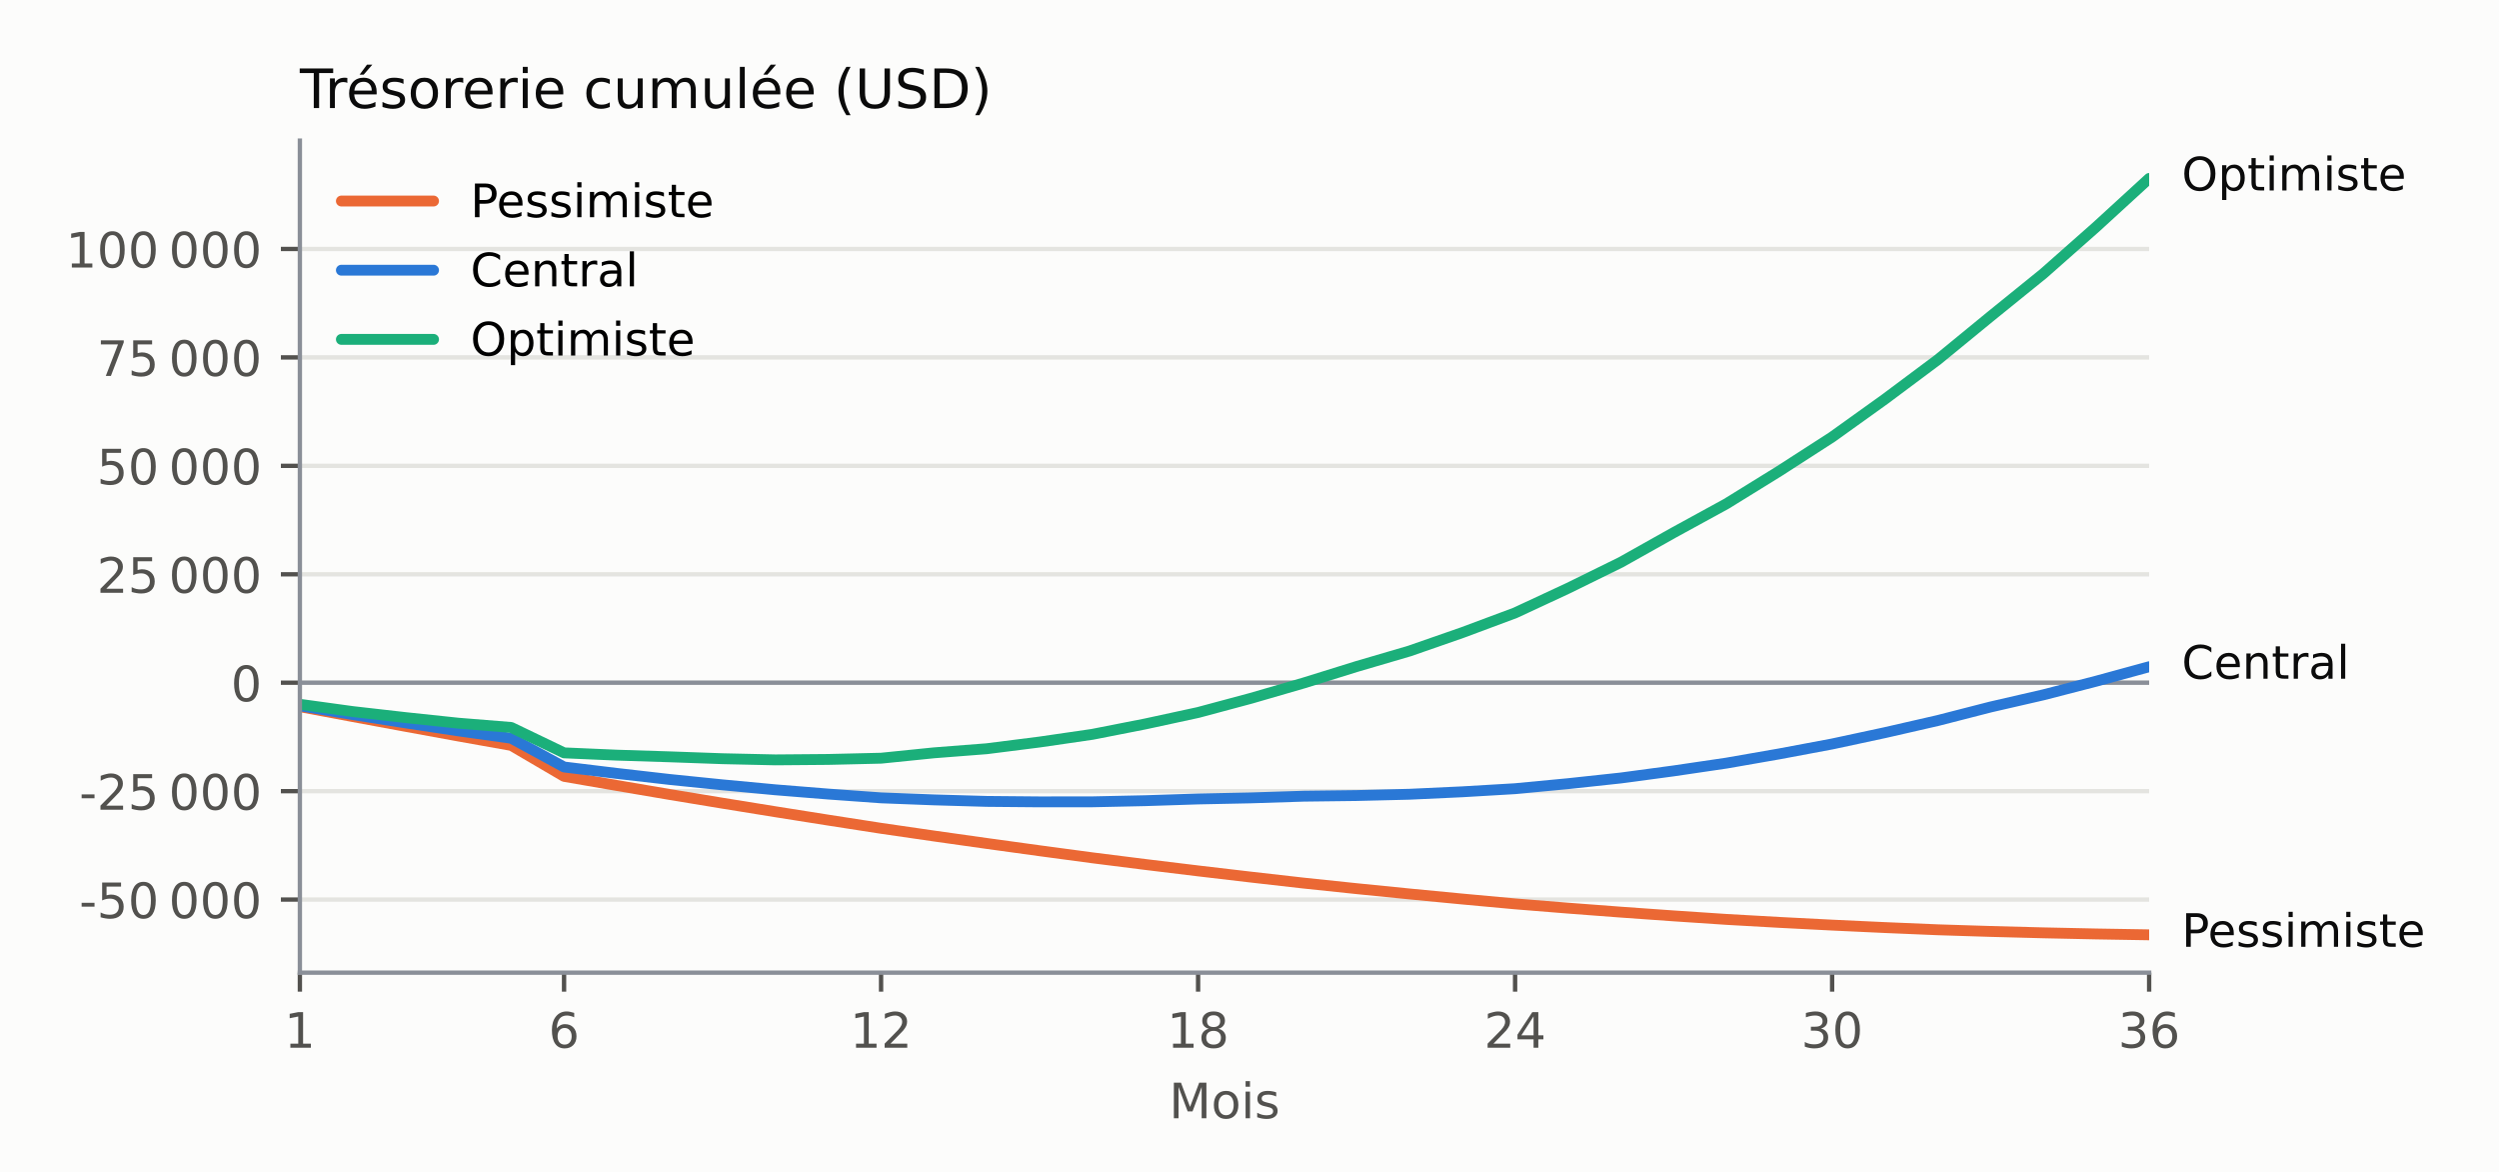
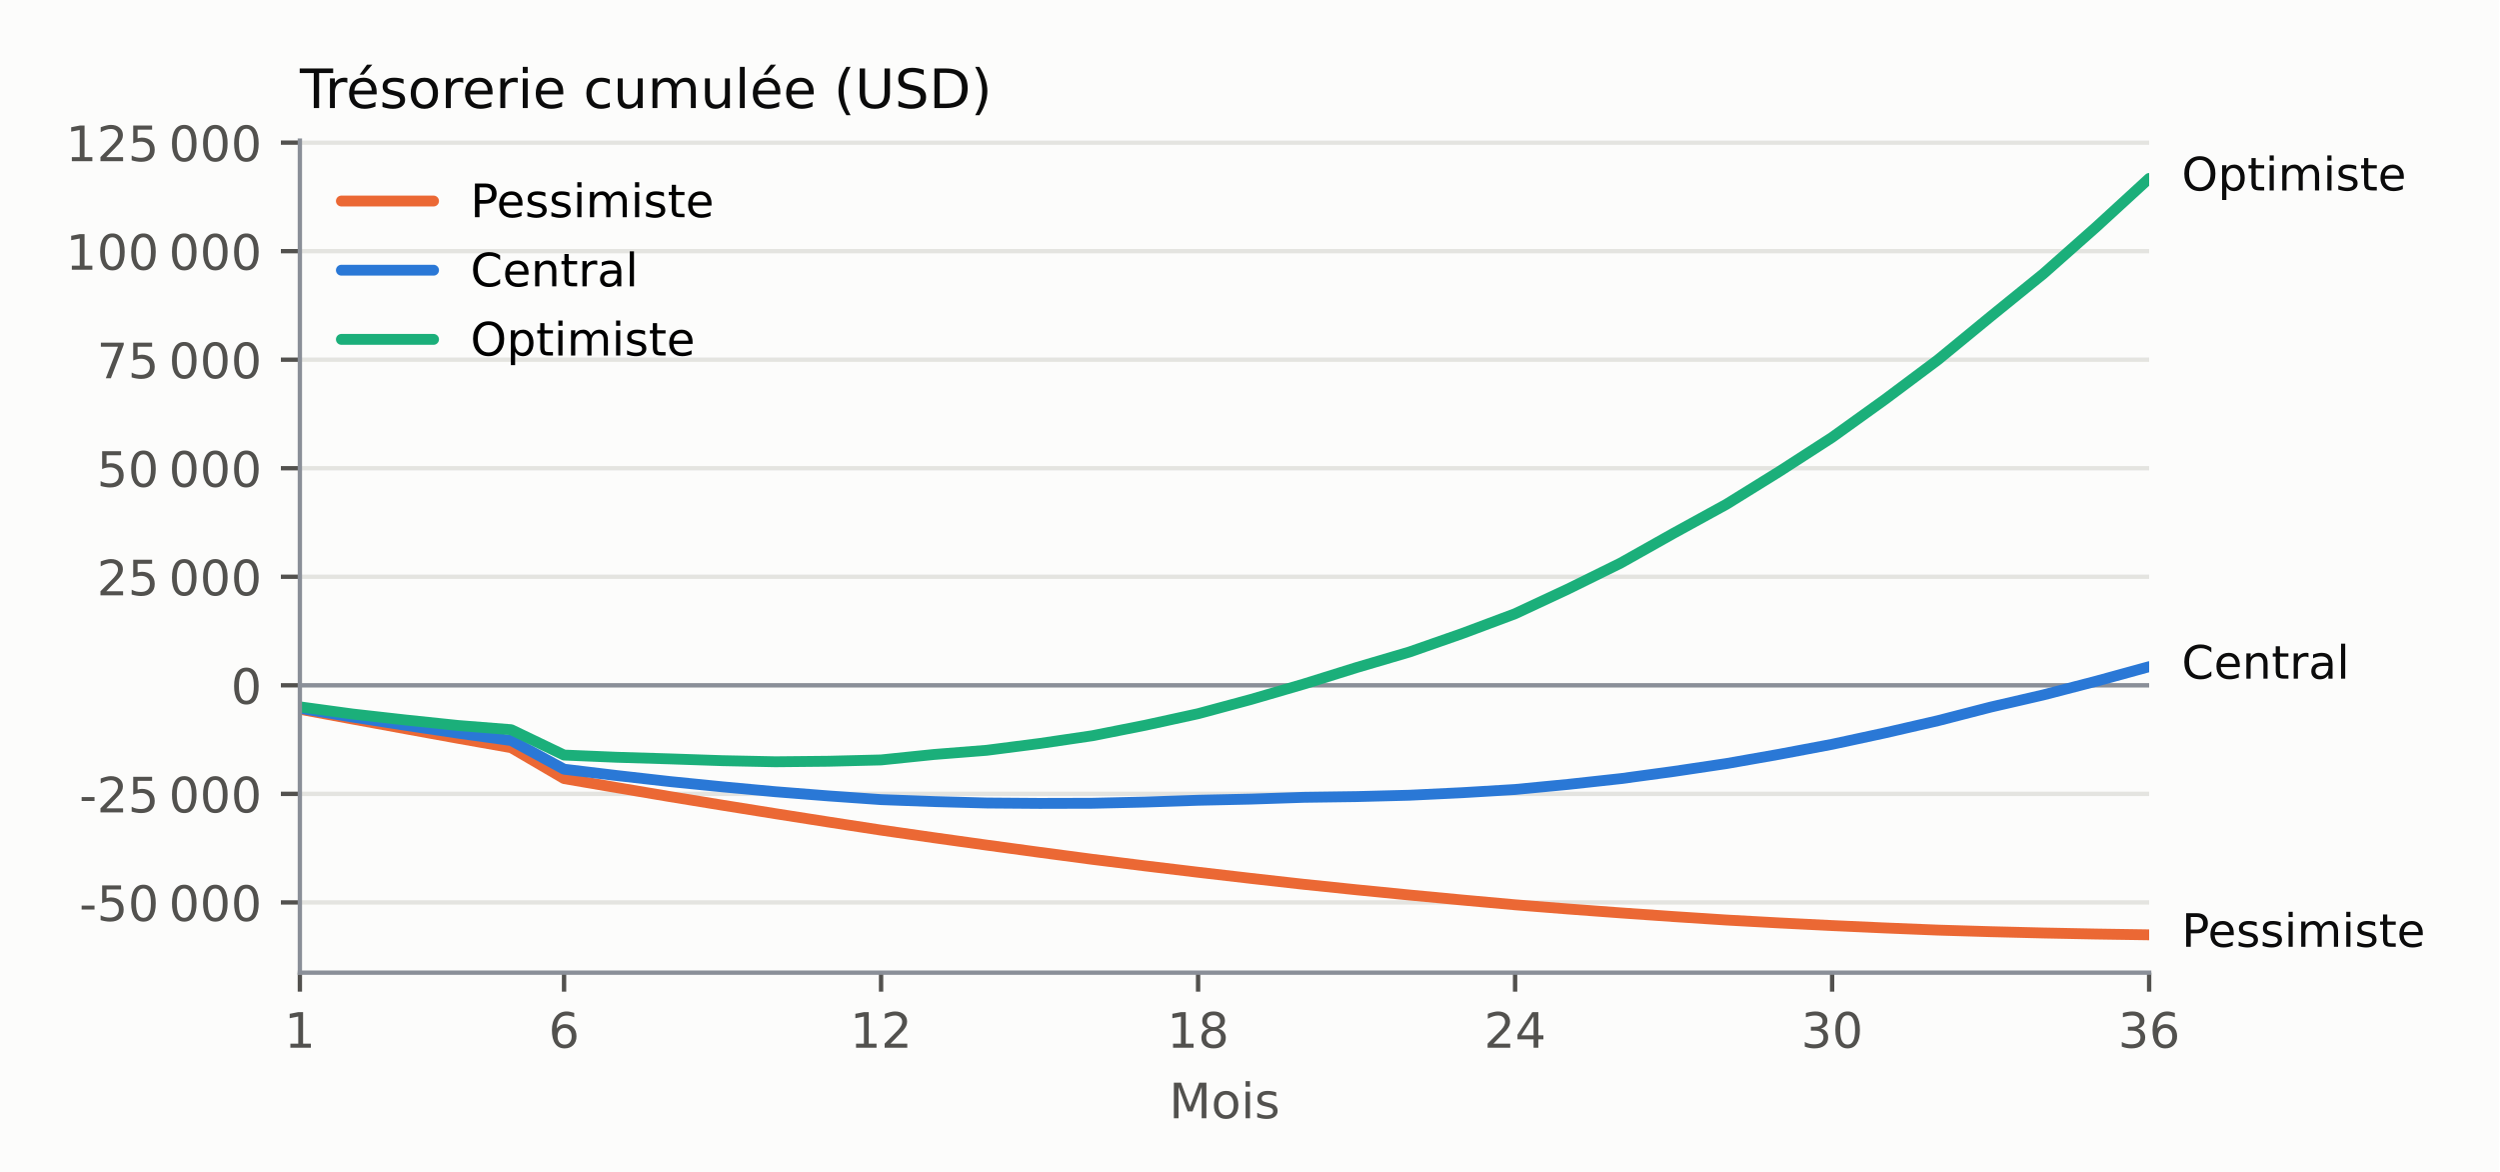
<svg xmlns="http://www.w3.org/2000/svg" xmlns:xlink="http://www.w3.org/1999/xlink" width="460.8pt" height="216pt" viewBox="0 0 460.8 216" version="1.1">
  <defs>
    <style type="text/css">*{stroke-linejoin: round; stroke-linecap: butt}</style>
  </defs>
  <g id="figure_1">
    <g id="patch_1">
      <path d="M 0 216  L 460.8 216  L 460.8 0  L 0 0  z " style="fill: #fcfcfb" />
    </g>
    <g id="axes_1">
      <g id="patch_2">
        <path d="M 55.296 179.28  L 396.288 179.28  L 396.288 25.92  L 55.296 25.92  z " style="fill: #fcfcfb" />
      </g>
      <g id="matplotlib.axis_1">
        <g id="xtick_1">
          <g id="line2d_1">
            <defs>
-               <path id="m5f13e2a391" d="M 0 0  L 0 3.5  " style="stroke: #52514e; stroke-width: 0.8" />
+               <path id="mcc9f539a9d" d="M 0 0  L 0 3.5  " style="stroke: #52514e; stroke-width: 0.8" />
            </defs>
            <g>
-               <use xlink:href="#m5f13e2a391" x="55.296" y="179.28" style="fill: #52514e; stroke: #52514e; stroke-width: 0.8" />
+               <use xlink:href="#mcc9f539a9d" x="55.296" y="179.28" style="fill: #52514e; stroke: #52514e; stroke-width: 0.8" />
            </g>
          </g>
          <g id="text_1">
            <text style="font-size: 9px; font-family: 'DejaVu Sans'; text-anchor: middle; fill: #52514e" x="55.296" y="193.118" transform="rotate(-0 55.296 193.1179)">1</text>
          </g>
        </g>
        <g id="xtick_2">
          <g id="line2d_2">
            <g>
-               <use xlink:href="#m5f13e2a391" x="104.009" y="179.28" style="fill: #52514e; stroke: #52514e; stroke-width: 0.8" />
+               <use xlink:href="#mcc9f539a9d" x="104.009" y="179.28" style="fill: #52514e; stroke: #52514e; stroke-width: 0.8" />
            </g>
          </g>
          <g id="text_2">
            <text style="font-size: 9px; font-family: 'DejaVu Sans'; text-anchor: middle; fill: #52514e" x="104.009" y="193.118" transform="rotate(-0 104.0091 193.1179)">6</text>
          </g>
        </g>
        <g id="xtick_3">
          <g id="line2d_3">
            <g>
-               <use xlink:href="#m5f13e2a391" x="162.465" y="179.28" style="fill: #52514e; stroke: #52514e; stroke-width: 0.8" />
+               <use xlink:href="#mcc9f539a9d" x="162.465" y="179.28" style="fill: #52514e; stroke: #52514e; stroke-width: 0.8" />
            </g>
          </g>
          <g id="text_3">
            <text style="font-size: 9px; font-family: 'DejaVu Sans'; text-anchor: middle; fill: #52514e" x="162.465" y="193.118" transform="rotate(-0 162.4649 193.1179)">12</text>
          </g>
        </g>
        <g id="xtick_4">
          <g id="line2d_4">
            <g>
-               <use xlink:href="#m5f13e2a391" x="220.921" y="179.28" style="fill: #52514e; stroke: #52514e; stroke-width: 0.8" />
+               <use xlink:href="#mcc9f539a9d" x="220.921" y="179.28" style="fill: #52514e; stroke: #52514e; stroke-width: 0.8" />
            </g>
          </g>
          <g id="text_4">
            <text style="font-size: 9px; font-family: 'DejaVu Sans'; text-anchor: middle; fill: #52514e" x="220.921" y="193.118" transform="rotate(-0 220.9207 193.1179)">18</text>
          </g>
        </g>
        <g id="xtick_5">
          <g id="line2d_5">
            <g>
-               <use xlink:href="#m5f13e2a391" x="279.376" y="179.28" style="fill: #52514e; stroke: #52514e; stroke-width: 0.8" />
+               <use xlink:href="#mcc9f539a9d" x="279.376" y="179.28" style="fill: #52514e; stroke: #52514e; stroke-width: 0.8" />
            </g>
          </g>
          <g id="text_5">
            <text style="font-size: 9px; font-family: 'DejaVu Sans'; text-anchor: middle; fill: #52514e" x="279.376" y="193.118" transform="rotate(-0 279.3765 193.1179)">24</text>
          </g>
        </g>
        <g id="xtick_6">
          <g id="line2d_6">
            <g>
-               <use xlink:href="#m5f13e2a391" x="337.832" y="179.28" style="fill: #52514e; stroke: #52514e; stroke-width: 0.8" />
+               <use xlink:href="#mcc9f539a9d" x="337.832" y="179.28" style="fill: #52514e; stroke: #52514e; stroke-width: 0.8" />
            </g>
          </g>
          <g id="text_6">
            <text style="font-size: 9px; font-family: 'DejaVu Sans'; text-anchor: middle; fill: #52514e" x="337.832" y="193.118" transform="rotate(-0 337.8322 193.1179)">30</text>
          </g>
        </g>
        <g id="xtick_7">
          <g id="line2d_7">
            <g>
-               <use xlink:href="#m5f13e2a391" x="396.288" y="179.28" style="fill: #52514e; stroke: #52514e; stroke-width: 0.8" />
+               <use xlink:href="#mcc9f539a9d" x="396.288" y="179.28" style="fill: #52514e; stroke: #52514e; stroke-width: 0.8" />
            </g>
          </g>
          <g id="text_7">
            <text style="font-size: 9px; font-family: 'DejaVu Sans'; text-anchor: middle; fill: #52514e" x="396.288" y="193.118" transform="rotate(-0 396.288 193.1179)">36</text>
          </g>
        </g>
        <g id="text_8">
          <text style="font-size: 9px; font-family: 'DejaVu Sans'; text-anchor: middle; fill: #52514e" x="225.792" y="206.119" transform="rotate(-0 225.792 206.1186)">Mois</text>
        </g>
      </g>
      <g id="matplotlib.axis_2">
        <g id="ytick_1">
          <g id="line2d_8">
-             <path d="M 55.296 165.812  L 396.288 165.812  " clip-path="url(#p1c32f64d01)" style="fill: none; stroke: #e4e4e0; stroke-width: 0.8; stroke-linecap: square" />
+             <path d="M 55.296 166.332  L 396.288 166.332  " clip-path="url(#peb83394eba)" style="fill: none; stroke: #e4e4e0; stroke-width: 0.8; stroke-linecap: square" />
          </g>
          <g id="line2d_9">
            <defs>
-               <path id="mc397969623" d="M 0 0  L -3.5 0  " style="stroke: #52514e; stroke-width: 0.8" />
+               <path id="m757d79108c" d="M 0 0  L -3.5 0  " style="stroke: #52514e; stroke-width: 0.8" />
            </defs>
            <g>
-               <use xlink:href="#mc397969623" x="55.296" y="165.812" style="fill: #52514e; stroke: #52514e; stroke-width: 0.8" />
+               <use xlink:href="#m757d79108c" x="55.296" y="166.332" style="fill: #52514e; stroke: #52514e; stroke-width: 0.8" />
            </g>
          </g>
          <g id="text_9">
-             <text style="font-size: 9px; font-family: 'DejaVu Sans'; text-anchor: end; fill: #52514e" x="48.296" y="169.231" transform="rotate(-0 48.296 169.2311)">-50 000</text>
+             <text style="font-size: 9px; font-family: 'DejaVu Sans'; text-anchor: end; fill: #52514e" x="48.296" y="169.751" transform="rotate(-0 48.296 169.7512)">-50 000</text>
          </g>
        </g>
        <g id="ytick_2">
          <g id="line2d_10">
-             <path d="M 55.296 145.825  L 396.288 145.825  " clip-path="url(#p1c32f64d01)" style="fill: none; stroke: #e4e4e0; stroke-width: 0.8; stroke-linecap: square" />
+             <path d="M 55.296 146.326  L 396.288 146.326  " clip-path="url(#peb83394eba)" style="fill: none; stroke: #e4e4e0; stroke-width: 0.8; stroke-linecap: square" />
          </g>
          <g id="line2d_11">
            <g>
-               <use xlink:href="#mc397969623" x="55.296" y="145.825" style="fill: #52514e; stroke: #52514e; stroke-width: 0.8" />
+               <use xlink:href="#m757d79108c" x="55.296" y="146.326" style="fill: #52514e; stroke: #52514e; stroke-width: 0.8" />
            </g>
          </g>
          <g id="text_10">
-             <text style="font-size: 9px; font-family: 'DejaVu Sans'; text-anchor: end; fill: #52514e" x="48.296" y="149.244" transform="rotate(-0 48.296 149.2439)">-25 000</text>
+             <text style="font-size: 9px; font-family: 'DejaVu Sans'; text-anchor: end; fill: #52514e" x="48.296" y="149.745" transform="rotate(-0 48.296 149.7447)">-25 000</text>
          </g>
        </g>
        <g id="ytick_3">
          <g id="line2d_12">
-             <path d="M 55.296 125.838  L 396.288 125.838  " clip-path="url(#p1c32f64d01)" style="fill: none; stroke: #e4e4e0; stroke-width: 0.8; stroke-linecap: square" />
+             <path d="M 55.296 126.319  L 396.288 126.319  " clip-path="url(#peb83394eba)" style="fill: none; stroke: #e4e4e0; stroke-width: 0.8; stroke-linecap: square" />
          </g>
          <g id="line2d_13">
            <g>
-               <use xlink:href="#mc397969623" x="55.296" y="125.838" style="fill: #52514e; stroke: #52514e; stroke-width: 0.8" />
+               <use xlink:href="#m757d79108c" x="55.296" y="126.319" style="fill: #52514e; stroke: #52514e; stroke-width: 0.8" />
            </g>
          </g>
          <g id="text_11">
-             <text style="font-size: 9px; font-family: 'DejaVu Sans'; text-anchor: end; fill: #52514e" x="48.296" y="129.257" transform="rotate(-0 48.296 129.2567)">0</text>
+             <text style="font-size: 9px; font-family: 'DejaVu Sans'; text-anchor: end; fill: #52514e" x="48.296" y="129.738" transform="rotate(-0 48.296 129.7381)">0</text>
          </g>
        </g>
        <g id="ytick_4">
          <g id="line2d_14">
-             <path d="M 55.296 105.851  L 396.288 105.851  " clip-path="url(#p1c32f64d01)" style="fill: none; stroke: #e4e4e0; stroke-width: 0.8; stroke-linecap: square" />
+             <path d="M 55.296 106.313  L 396.288 106.313  " clip-path="url(#peb83394eba)" style="fill: none; stroke: #e4e4e0; stroke-width: 0.8; stroke-linecap: square" />
          </g>
          <g id="line2d_15">
            <g>
-               <use xlink:href="#mc397969623" x="55.296" y="105.851" style="fill: #52514e; stroke: #52514e; stroke-width: 0.8" />
+               <use xlink:href="#m757d79108c" x="55.296" y="106.313" style="fill: #52514e; stroke: #52514e; stroke-width: 0.8" />
            </g>
          </g>
          <g id="text_12">
-             <text style="font-size: 9px; font-family: 'DejaVu Sans'; text-anchor: end; fill: #52514e" x="48.296" y="109.269" transform="rotate(-0 48.296 109.2695)">25 000</text>
+             <text style="font-size: 9px; font-family: 'DejaVu Sans'; text-anchor: end; fill: #52514e" x="48.296" y="109.732" transform="rotate(-0 48.296 109.7316)">25 000</text>
          </g>
        </g>
        <g id="ytick_5">
          <g id="line2d_16">
-             <path d="M 55.296 85.863  L 396.288 85.863  " clip-path="url(#p1c32f64d01)" style="fill: none; stroke: #e4e4e0; stroke-width: 0.8; stroke-linecap: square" />
+             <path d="M 55.296 86.306  L 396.288 86.306  " clip-path="url(#peb83394eba)" style="fill: none; stroke: #e4e4e0; stroke-width: 0.8; stroke-linecap: square" />
          </g>
          <g id="line2d_17">
            <g>
-               <use xlink:href="#mc397969623" x="55.296" y="85.863" style="fill: #52514e; stroke: #52514e; stroke-width: 0.8" />
+               <use xlink:href="#m757d79108c" x="55.296" y="86.306" style="fill: #52514e; stroke: #52514e; stroke-width: 0.8" />
            </g>
          </g>
          <g id="text_13">
-             <text style="font-size: 9px; font-family: 'DejaVu Sans'; text-anchor: end; fill: #52514e" x="48.296" y="89.282" transform="rotate(-0 48.296 89.28225)">50 000</text>
+             <text style="font-size: 9px; font-family: 'DejaVu Sans'; text-anchor: end; fill: #52514e" x="48.296" y="89.725" transform="rotate(-0 48.296 89.72511)">50 000</text>
          </g>
        </g>
        <g id="ytick_6">
          <g id="line2d_18">
-             <path d="M 55.296 65.876  L 396.288 65.876  " clip-path="url(#p1c32f64d01)" style="fill: none; stroke: #e4e4e0; stroke-width: 0.8; stroke-linecap: square" />
+             <path d="M 55.296 66.3  L 396.288 66.3  " clip-path="url(#peb83394eba)" style="fill: none; stroke: #e4e4e0; stroke-width: 0.8; stroke-linecap: square" />
          </g>
          <g id="line2d_19">
            <g>
-               <use xlink:href="#mc397969623" x="55.296" y="65.876" style="fill: #52514e; stroke: #52514e; stroke-width: 0.8" />
+               <use xlink:href="#m757d79108c" x="55.296" y="66.3" style="fill: #52514e; stroke: #52514e; stroke-width: 0.8" />
            </g>
          </g>
          <g id="text_14">
-             <text style="font-size: 9px; font-family: 'DejaVu Sans'; text-anchor: end; fill: #52514e" x="48.296" y="69.295" transform="rotate(-0 48.296 69.29503)">75 000</text>
+             <text style="font-size: 9px; font-family: 'DejaVu Sans'; text-anchor: end; fill: #52514e" x="48.296" y="69.719" transform="rotate(-0 48.296 69.71859)">75 000</text>
          </g>
        </g>
        <g id="ytick_7">
          <g id="line2d_20">
-             <path d="M 55.296 45.889  L 396.288 45.889  " clip-path="url(#p1c32f64d01)" style="fill: none; stroke: #e4e4e0; stroke-width: 0.8; stroke-linecap: square" />
+             <path d="M 55.296 46.293  L 396.288 46.293  " clip-path="url(#peb83394eba)" style="fill: none; stroke: #e4e4e0; stroke-width: 0.8; stroke-linecap: square" />
          </g>
          <g id="line2d_21">
            <g>
-               <use xlink:href="#mc397969623" x="55.296" y="45.889" style="fill: #52514e; stroke: #52514e; stroke-width: 0.8" />
+               <use xlink:href="#m757d79108c" x="55.296" y="46.293" style="fill: #52514e; stroke: #52514e; stroke-width: 0.8" />
            </g>
          </g>
          <g id="text_15">
-             <text style="font-size: 9px; font-family: 'DejaVu Sans'; text-anchor: end; fill: #52514e" x="48.296" y="49.308" transform="rotate(-0 48.296 49.30782)">100 000</text>
-           </g>
-         </g>
-       </g>
-       <g id="line2d_22">
-         <path d="M 55.296 125.838  L 396.288 125.838  " clip-path="url(#p1c32f64d01)" style="fill: none; stroke: #8a8f98; stroke-width: 0.8; stroke-linecap: square" />
-       </g>
-       <g id="line2d_23">
-         <path d="M 55.296 130.257  L 65.039 132.077  L 74.781 133.878  L 84.524 135.659  L 94.267 137.395  L 104.009 143.101  L 113.752 144.783  L 123.494 146.441  L 133.237 148.047  L 142.98 149.621  L 152.722 151.163  L 162.465 152.676  L 172.208 154.091  L 181.95 155.467  L 191.693 156.808  L 201.435 158.114  L 211.178 159.34  L 220.921 160.523  L 230.663 161.667  L 240.406 162.774  L 250.149 163.796  L 259.891 164.773  L 269.634 165.707  L 279.376 166.602  L 289.119 167.387  L 298.862 168.124  L 308.604 168.816  L 318.347 169.466  L 328.09 170.016  L 337.832 170.516  L 347.575 170.969  L 357.317 171.378  L 367.06 171.685  L 376.803 171.94  L 386.545 172.148  L 396.288 172.309  " clip-path="url(#p1c32f64d01)" style="fill: none; stroke: #eb6834; stroke-width: 2; stroke-linecap: round" />
+             <text style="font-size: 9px; font-family: 'DejaVu Sans'; text-anchor: end; fill: #52514e" x="48.296" y="49.712" transform="rotate(-0 48.296 49.71208)">100 000</text>
+           </g>
+         </g>
+         <g id="ytick_8">
+           <g id="line2d_22">
+             <path d="M 55.296 26.287  L 396.288 26.287  " clip-path="url(#peb83394eba)" style="fill: none; stroke: #e4e4e0; stroke-width: 0.8; stroke-linecap: square" />
+           </g>
+           <g id="line2d_23">
+             <g>
+               <use xlink:href="#m757d79108c" x="55.296" y="26.287" style="fill: #52514e; stroke: #52514e; stroke-width: 0.8" />
+             </g>
+           </g>
+           <g id="text_16">
+             <text style="font-size: 9px; font-family: 'DejaVu Sans'; text-anchor: end; fill: #52514e" x="48.296" y="29.706" transform="rotate(-0 48.296 29.70556)">125 000</text>
+           </g>
+         </g>
      </g>
      <g id="line2d_24">
-         <path d="M 55.296 130.088  L 65.039 131.714  L 74.781 133.24  L 84.524 134.712  L 94.267 136.075  L 104.009 141.374  L 113.752 142.558  L 123.494 143.673  L 133.237 144.664  L 142.98 145.577  L 152.722 146.36  L 162.465 147.06  L 172.208 147.433  L 181.95 147.714  L 191.693 147.801  L 201.435 147.791  L 211.178 147.581  L 220.921 147.266  L 230.663 147.066  L 240.406 146.755  L 250.149 146.634  L 259.891 146.397  L 269.634 145.945  L 279.376 145.371  L 289.119 144.448  L 298.862 143.399  L 308.604 142.092  L 318.347 140.656  L 328.09 138.957  L 337.832 137.131  L 347.575 135.04  L 357.317 132.81  L 367.06 130.31  L 376.803 128.068  L 386.545 125.553  L 396.288 122.893  " clip-path="url(#p1c32f64d01)" style="fill: none; stroke: #2a78d6; stroke-width: 2; stroke-linecap: round" />
+         <path d="M 55.296 126.319  L 396.288 126.319  " clip-path="url(#peb83394eba)" style="fill: none; stroke: #8a8f98; stroke-width: 0.8; stroke-linecap: square" />
      </g>
      <g id="line2d_25">
-         <path d="M 55.296 129.818  L 65.039 131.157  L 74.781 132.268  L 84.524 133.298  L 94.267 134.084  L 104.009 138.767  L 113.752 139.19  L 123.494 139.497  L 133.237 139.845  L 142.98 140.06  L 152.722 139.98  L 162.465 139.751  L 172.208 138.763  L 181.95 138.006  L 191.693 136.771  L 201.435 135.352  L 211.178 133.439  L 220.921 131.328  L 230.663 128.714  L 240.406 125.887  L 250.149 122.856  L 259.891 119.999  L 269.634 116.605  L 279.376 112.97  L 289.119 108.436  L 298.862 103.649  L 308.604 98.183  L 318.347 92.852  L 328.09 86.829  L 337.832 80.548  L 347.575 73.565  L 357.317 66.292  L 367.06 58.306  L 376.803 50.421  L 386.545 41.811  L 396.288 32.891  " clip-path="url(#p1c32f64d01)" style="fill: none; stroke: #1baf7a; stroke-width: 2; stroke-linecap: round" />
+         <path d="M 55.296 130.728  L 65.039 132.536  L 74.781 134.323  L 84.524 136.092  L 94.267 137.815  L 104.009 143.511  L 113.752 145.181  L 123.494 146.825  L 133.237 148.418  L 142.98 149.979  L 152.722 151.508  L 162.465 153.008  L 172.208 154.409  L 181.95 155.773  L 191.693 157.1  L 201.435 158.393  L 211.178 159.605  L 220.921 160.775  L 230.663 161.905  L 240.406 162.998  L 250.149 164.007  L 259.891 164.97  L 269.634 165.891  L 279.376 166.772  L 289.119 167.543  L 298.862 168.266  L 308.604 168.945  L 318.347 169.581  L 328.09 170.116  L 337.832 170.602  L 347.575 171.041  L 357.317 171.436  L 367.06 171.728  L 376.803 171.969  L 386.545 172.162  L 396.288 172.309  " clip-path="url(#peb83394eba)" style="fill: none; stroke: #eb6834; stroke-width: 2; stroke-linecap: round" />
+       </g>
+       <g id="line2d_26">
+         <path d="M 55.296 130.559  L 65.039 132.172  L 74.781 133.685  L 84.524 135.143  L 94.267 136.493  L 104.009 141.782  L 113.752 142.953  L 123.494 144.055  L 133.237 145.032  L 142.98 145.932  L 152.722 146.701  L 162.465 147.386  L 172.208 147.745  L 181.95 148.011  L 191.693 148.085  L 201.435 148.059  L 211.178 147.835  L 220.921 147.505  L 230.663 147.29  L 240.406 146.965  L 250.149 146.829  L 259.891 146.577  L 269.634 146.109  L 279.376 145.521  L 289.119 144.582  L 298.862 143.517  L 308.604 142.195  L 318.347 140.742  L 328.09 139.027  L 337.832 137.191  L 347.575 135.088  L 357.317 132.846  L 367.06 130.335  L 376.803 128.082  L 386.545 125.555  L 396.288 122.883  " clip-path="url(#peb83394eba)" style="fill: none; stroke: #2a78d6; stroke-width: 2; stroke-linecap: round" />
+       </g>
+       <g id="line2d_27">
+         <path d="M 55.296 130.289  L 65.039 131.614  L 74.781 132.712  L 84.524 133.729  L 94.267 134.5  L 104.009 139.173  L 113.752 139.582  L 123.494 139.875  L 133.237 140.208  L 142.98 140.409  L 152.722 140.314  L 162.465 140.071  L 172.208 139.067  L 181.95 138.295  L 191.693 137.044  L 201.435 135.609  L 211.178 133.679  L 220.921 131.551  L 230.663 128.925  L 240.406 126.087  L 250.149 123.044  L 259.891 120.175  L 269.634 116.768  L 279.376 113.121  L 289.119 108.573  L 298.862 103.772  L 308.604 98.292  L 318.347 92.946  L 328.09 86.908  L 337.832 80.617  L 347.575 73.623  L 357.317 66.34  L 367.06 58.342  L 376.803 50.445  L 386.545 41.823  L 396.288 32.891  " clip-path="url(#peb83394eba)" style="fill: none; stroke: #1baf7a; stroke-width: 2; stroke-linecap: round" />
      </g>
      <g id="patch_3">
        <path d="M 55.296 179.28  L 55.296 25.92  " style="fill: none; stroke: #8a8f98; stroke-width: 0.8; stroke-linejoin: miter; stroke-linecap: square" />
      </g>
      <g id="patch_4">
        <path d="M 55.296 179.28  L 396.288 179.28  " style="fill: none; stroke: #8a8f98; stroke-width: 0.8; stroke-linejoin: miter; stroke-linecap: square" />
      </g>
-       <g id="text_16">
+       <g id="text_17">
        <text style="font-size: 8.5px; font-family: 'DejaVu Sans'; text-anchor: start; fill: #0b0b0b" x="402.288" y="174.517" transform="rotate(-0 402.288 174.5174)">Pessimiste</text>
      </g>
-       <g id="text_17">
-         <text style="font-size: 8.5px; font-family: 'DejaVu Sans'; text-anchor: start; fill: #0b0b0b" x="402.288" y="125.101" transform="rotate(-0 402.288 125.1013)">Central</text>
-       </g>
      <g id="text_18">
+         <text style="font-size: 8.5px; font-family: 'DejaVu Sans'; text-anchor: start; fill: #0b0b0b" x="402.288" y="125.091" transform="rotate(-0 402.288 125.0913)">Central</text>
+       </g>
+       <g id="text_19">
        <text style="font-size: 8.5px; font-family: 'DejaVu Sans'; text-anchor: start; fill: #0b0b0b" x="402.288" y="35.099" transform="rotate(-0 402.288 35.09925)">Optimiste</text>
      </g>
-       <g id="text_19">
+       <g id="text_20">
        <text style="font-size: 10px; font-family: 'DejaVu Sans'; text-anchor: start; fill: #0b0b0b" x="55.296" y="19.92" transform="rotate(-0 55.296 19.92)">Trésorerie cumulée (USD)</text>
      </g>
      <g id="legend_1">
-         <g id="line2d_26">
+         <g id="line2d_28">
          <path d="M 62.946 37.054  L 71.446 37.054  L 79.946 37.054  " style="fill: none; stroke: #eb6834; stroke-width: 2; stroke-linecap: round" />
        </g>
-         <g id="text_20">
+         <g id="text_21">
          <text style="font-size: 8.5px; font-family: 'DejaVu Sans'; text-anchor: start" x="86.746" y="40.029" transform="rotate(-0 86.746 40.02867)">Pessimiste</text>
        </g>
-         <g id="line2d_27">
+         <g id="line2d_29">
          <path d="M 62.946 49.804  L 71.446 49.804  L 79.946 49.804  " style="fill: none; stroke: #2a78d6; stroke-width: 2; stroke-linecap: round" />
        </g>
-         <g id="text_21">
+         <g id="text_22">
          <text style="font-size: 8.5px; font-family: 'DejaVu Sans'; text-anchor: start" x="86.746" y="52.779" transform="rotate(-0 86.746 52.77934)">Central</text>
        </g>
-         <g id="line2d_28">
+         <g id="line2d_30">
          <path d="M 62.946 62.555  L 71.446 62.555  L 79.946 62.555  " style="fill: none; stroke: #1baf7a; stroke-width: 2; stroke-linecap: round" />
        </g>
-         <g id="text_22">
+         <g id="text_23">
          <text style="font-size: 8.5px; font-family: 'DejaVu Sans'; text-anchor: start" x="86.746" y="65.53" transform="rotate(-0 86.746 65.53)">Optimiste</text>
        </g>
      </g>
    </g>
  </g>
  <defs>
-     <clipPath id="p1c32f64d01">
+     <clipPath id="peb83394eba">
      <rect x="55.296" y="25.92" width="340.992" height="153.36" />
    </clipPath>
  </defs>
</svg>
